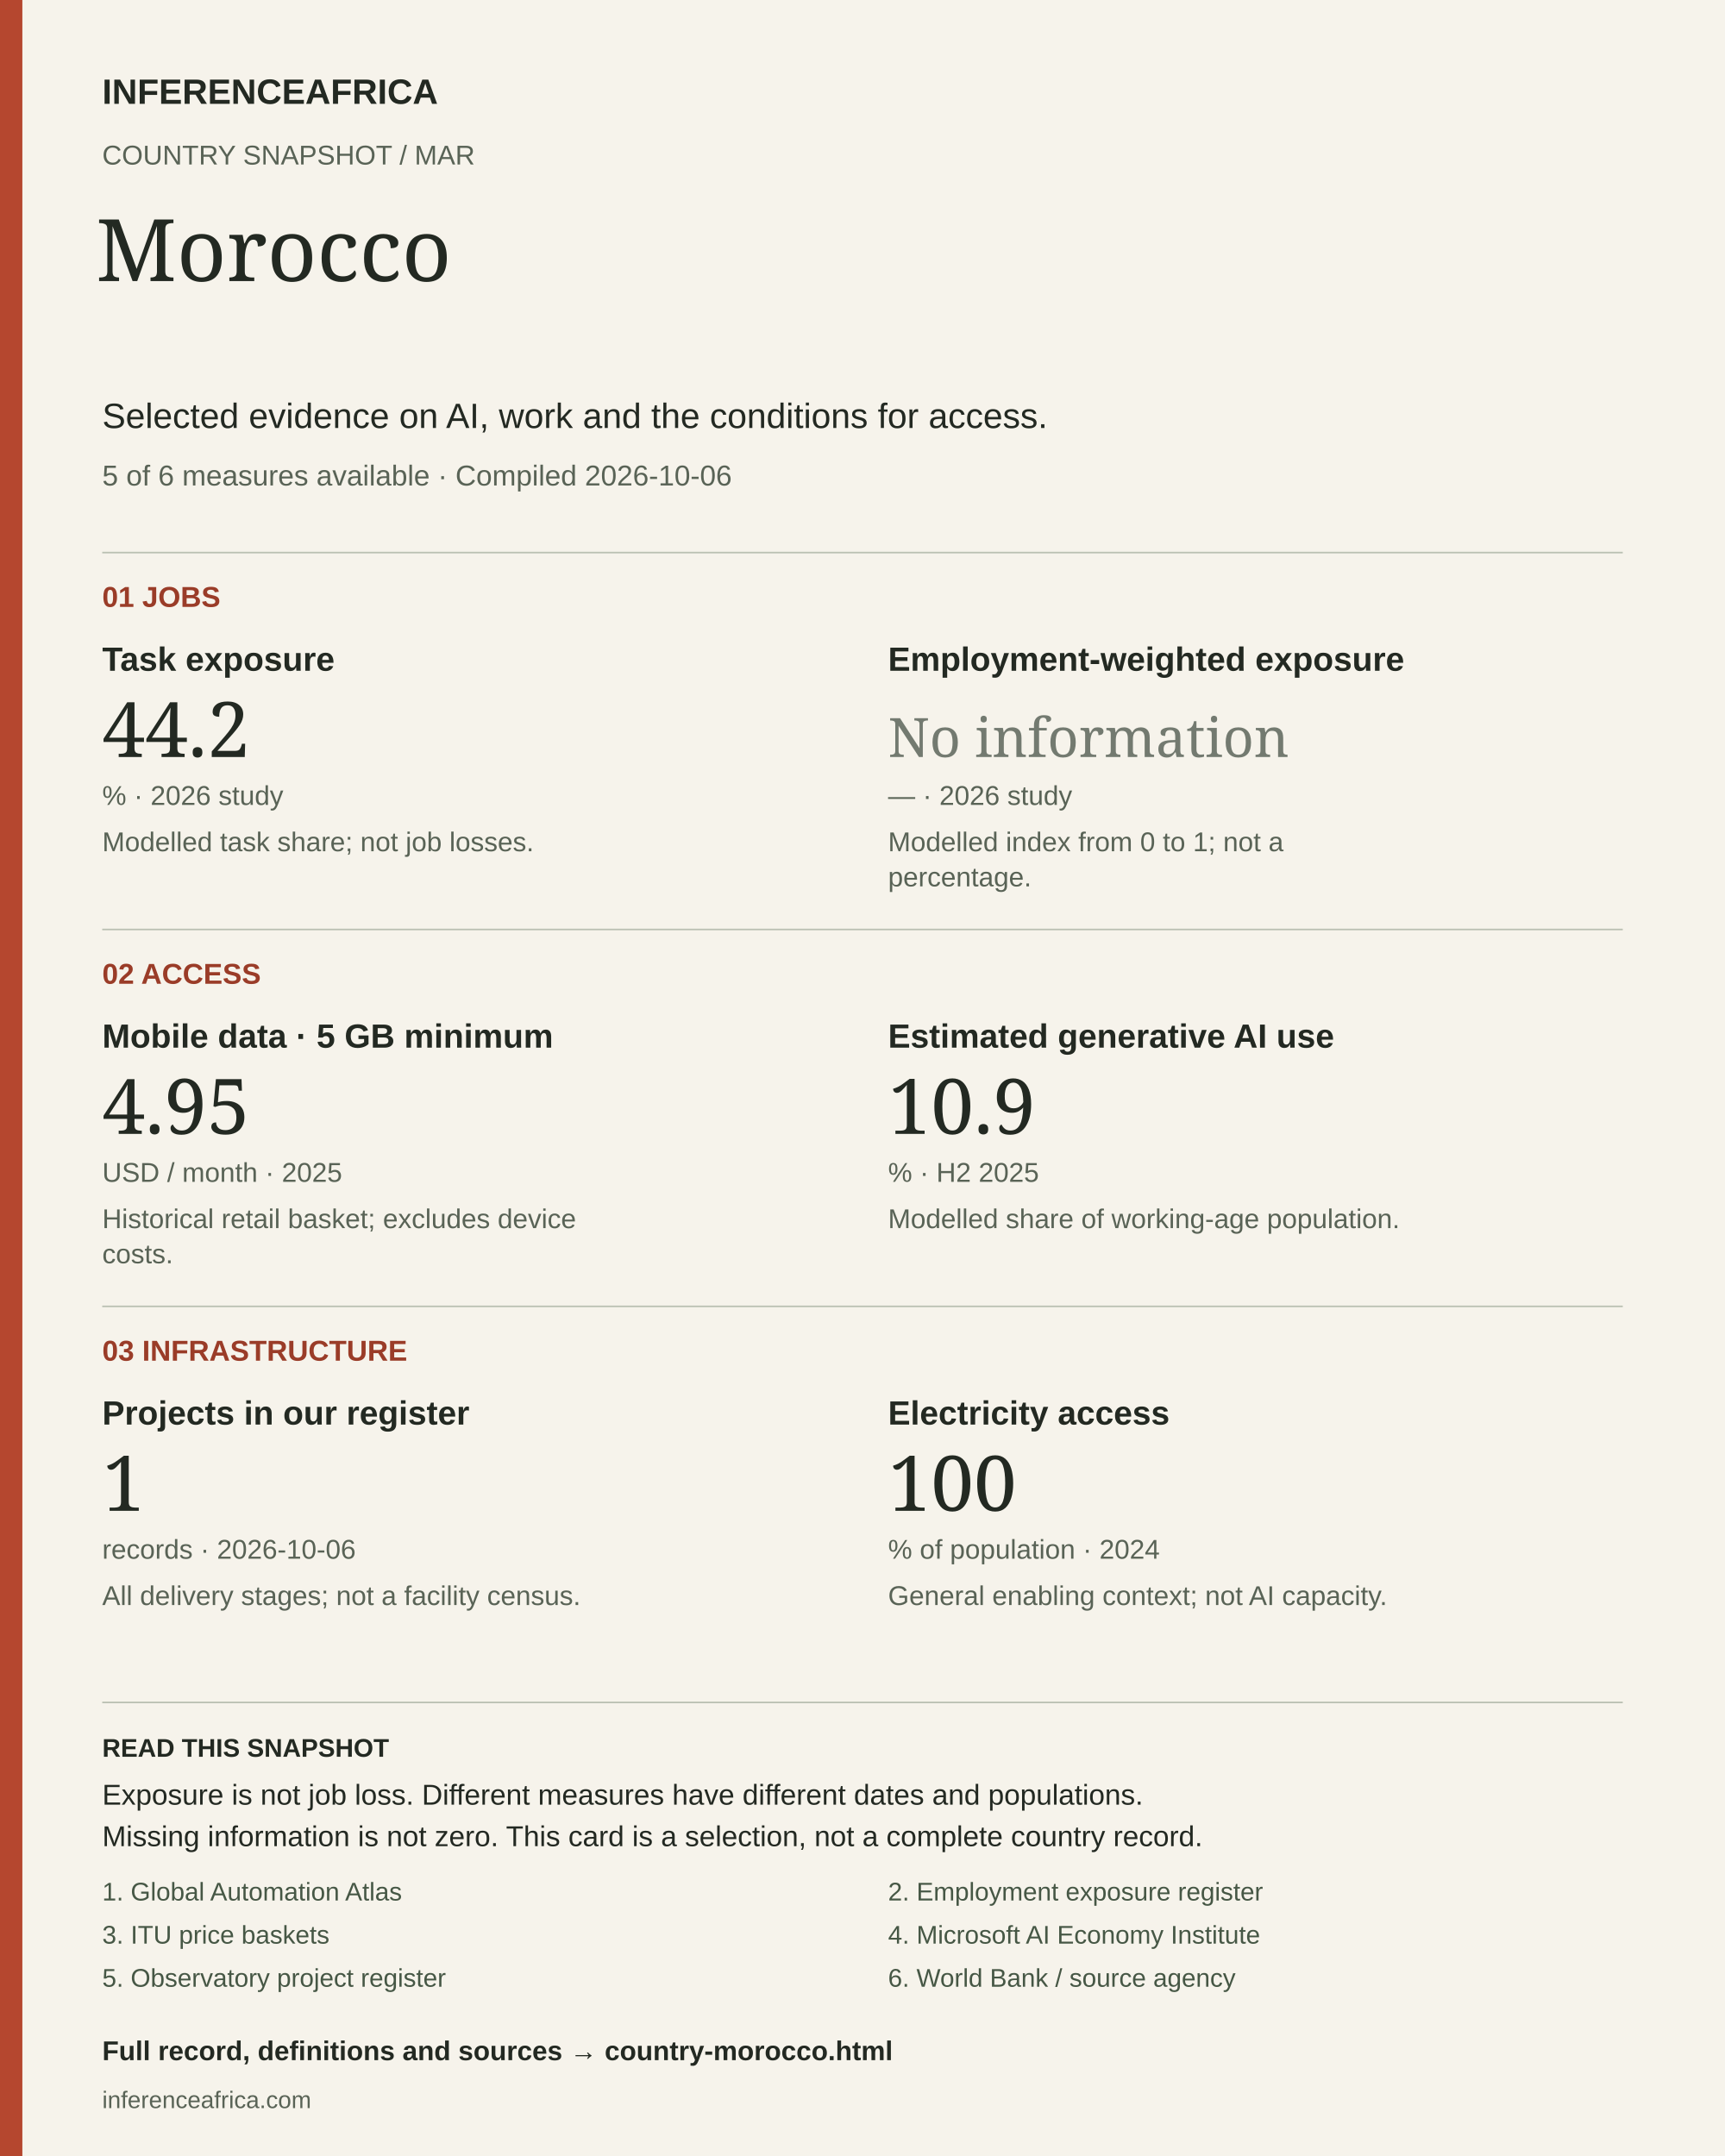
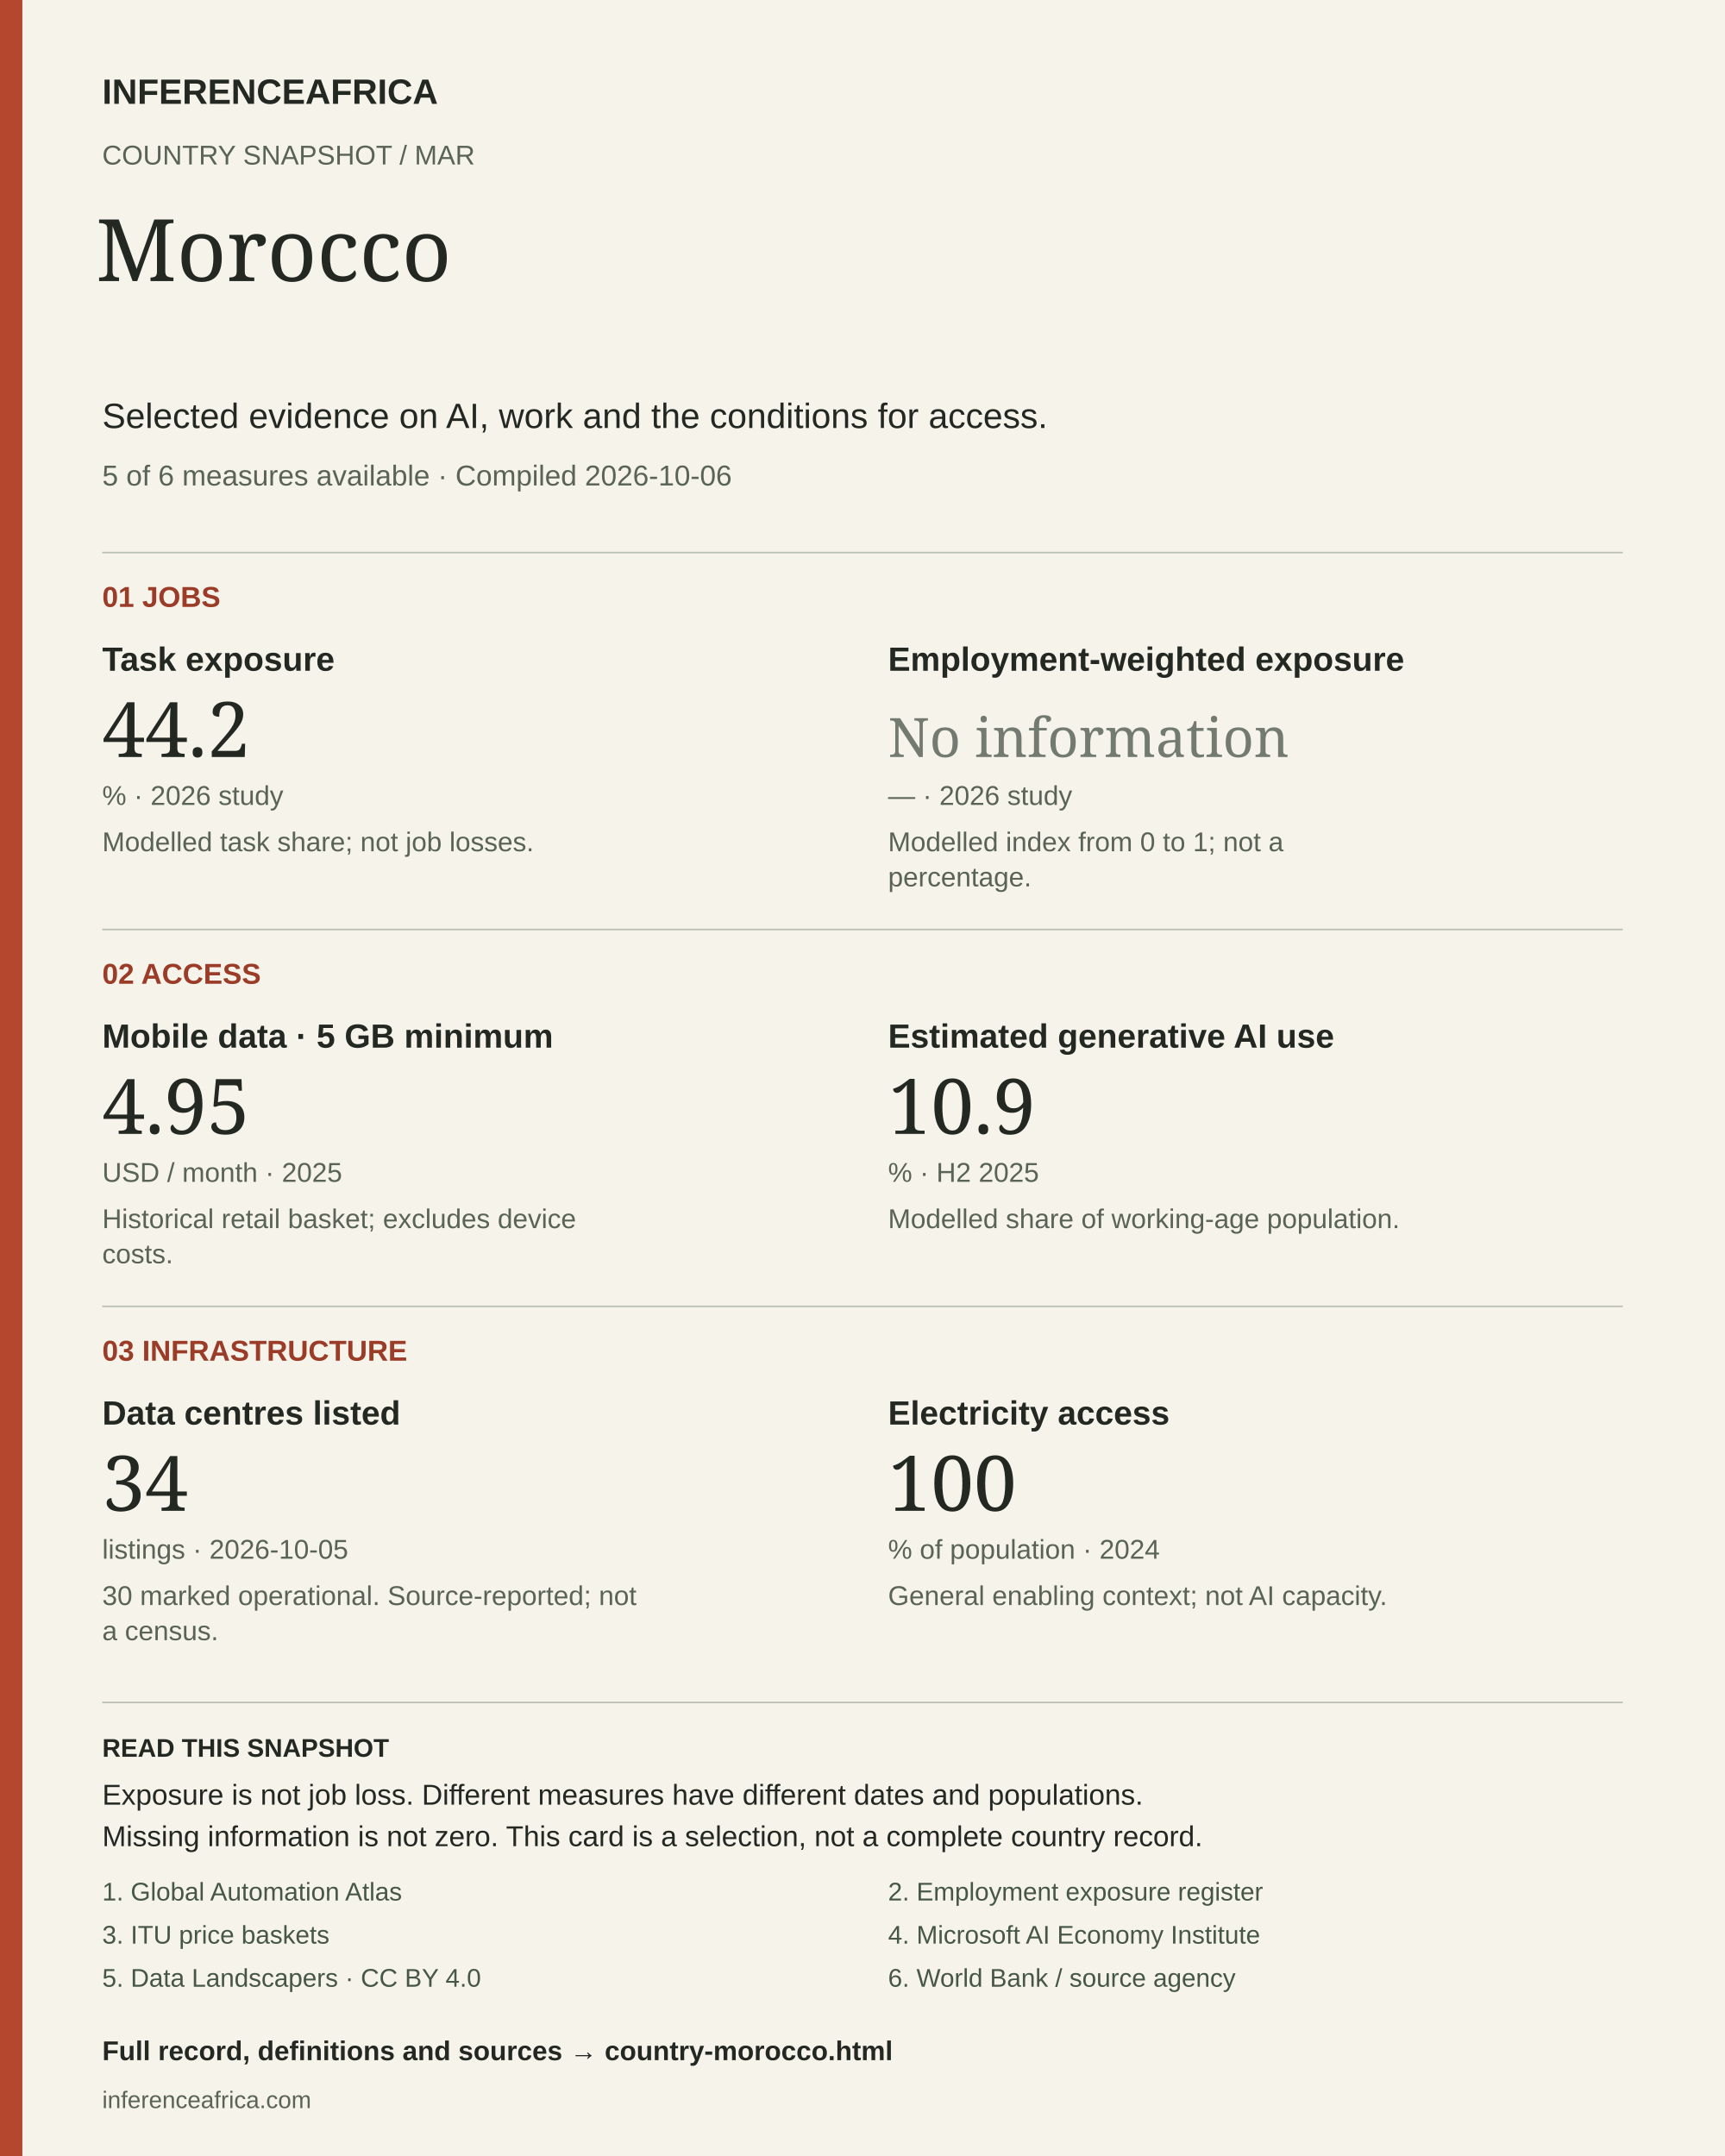
<svg xmlns="http://www.w3.org/2000/svg" width="1080" height="1350" viewBox="0 0 1080 1350" role="img" aria-labelledby="title desc">
  <rect width="1080" height="1350" fill="#f6f3eb" />
  <rect width="14" height="1350" fill="#b5472f" />
  <text x="64" y="65" font-size="22" fill="#232922" font-weight="700" font-family="Arial, sans-serif">INFERENCEAFRICA</text>
  <text x="64" y="103" font-size="17" fill="#596356" font-weight="400" font-family="Arial, sans-serif">COUNTRY SNAPSHOT  /  MAR</text>
  <text x="60" y="176" font-size="54" fill="#232922" font-weight="400" font-family="Georgia, serif">Morocco</text>
  <text x="64" y="268" font-size="22" fill="#232922" font-weight="400" font-family="Arial, sans-serif">Selected evidence on AI, work and the conditions for access.</text>
  <text x="64" y="304" font-size="18" fill="#596356" font-weight="400" font-family="Arial, sans-serif">5 of 6 measures available  ·  Compiled 2026-10-06</text>
  <line x1="64" y1="346" x2="1016" y2="346" stroke="#bbc1b3" />
  <text x="64" y="380" font-size="18" fill="#9a3c28" font-weight="700" font-family="Arial, sans-serif">01  JOBS</text>
  <text x="64" y="420" font-size="21" fill="#232922" font-weight="700" font-family="Arial, sans-serif">Task exposure</text>
  <text x="64" y="474" font-size="48" fill="#232922" font-weight="400" font-family="Georgia, serif">44.2</text>
  <text x="64" y="504" font-size="17" fill="#596356" font-weight="400" font-family="Arial, sans-serif">%  ·  2026 study</text>
  <text x="64" y="533" font-size="17" fill="#596356" font-weight="400" font-family="Arial, sans-serif">Modelled task share; not job losses.</text>
  <text x="556" y="420" font-size="21" fill="#232922" font-weight="700" font-family="Arial, sans-serif">Employment-weighted exposure</text>
  <text x="556" y="474" font-size="34" fill="#737a70" font-weight="400" font-family="Georgia, serif">No information</text>
  <text x="556" y="504" font-size="17" fill="#596356" font-weight="400" font-family="Arial, sans-serif">—  ·  2026 study</text>
  <text x="556" y="533" font-size="17" fill="#596356" font-weight="400" font-family="Arial, sans-serif">Modelled index from 0 to 1; not a</text>
  <text x="556" y="555" font-size="17" fill="#596356" font-weight="400" font-family="Arial, sans-serif">percentage.</text>
  <line x1="64" y1="582" x2="1016" y2="582" stroke="#bbc1b3" />
  <text x="64" y="616" font-size="18" fill="#9a3c28" font-weight="700" font-family="Arial, sans-serif">02  ACCESS</text>
  <text x="64" y="656" font-size="21" fill="#232922" font-weight="700" font-family="Arial, sans-serif">Mobile data · 5 GB minimum</text>
  <text x="64" y="710" font-size="48" fill="#232922" font-weight="400" font-family="Georgia, serif">4.95</text>
  <text x="64" y="740" font-size="17" fill="#596356" font-weight="400" font-family="Arial, sans-serif">USD / month  ·  2025</text>
  <text x="64" y="769" font-size="17" fill="#596356" font-weight="400" font-family="Arial, sans-serif">Historical retail basket; excludes device</text>
  <text x="64" y="791" font-size="17" fill="#596356" font-weight="400" font-family="Arial, sans-serif">costs.</text>
  <text x="556" y="656" font-size="21" fill="#232922" font-weight="700" font-family="Arial, sans-serif">Estimated generative AI use</text>
  <text x="556" y="710" font-size="48" fill="#232922" font-weight="400" font-family="Georgia, serif">10.9</text>
  <text x="556" y="740" font-size="17" fill="#596356" font-weight="400" font-family="Arial, sans-serif">%  ·  H2 2025</text>
  <text x="556" y="769" font-size="17" fill="#596356" font-weight="400" font-family="Arial, sans-serif">Modelled share of working-age population.</text>
  <line x1="64" y1="818" x2="1016" y2="818" stroke="#bbc1b3" />
  <text x="64" y="852" font-size="18" fill="#9a3c28" font-weight="700" font-family="Arial, sans-serif">03  INFRASTRUCTURE</text>
-   <text x="64" y="892" font-size="21" fill="#232922" font-weight="700" font-family="Arial, sans-serif">Projects in our register</text>
-   <text x="64" y="946" font-size="48" fill="#232922" font-weight="400" font-family="Georgia, serif">1</text>
-   <text x="64" y="976" font-size="17" fill="#596356" font-weight="400" font-family="Arial, sans-serif">records  ·  2026-10-06</text>
-   <text x="64" y="1005" font-size="17" fill="#596356" font-weight="400" font-family="Arial, sans-serif">All delivery stages; not a facility census.</text>
+   <text x="64" y="892" font-size="21" fill="#232922" font-weight="700" font-family="Arial, sans-serif">Data centres listed</text>
+   <text x="64" y="946" font-size="48" fill="#232922" font-weight="400" font-family="Georgia, serif">34</text>
+   <text x="64" y="976" font-size="17" fill="#596356" font-weight="400" font-family="Arial, sans-serif">listings  ·  2026-10-05</text>
+   <text x="64" y="1005" font-size="17" fill="#596356" font-weight="400" font-family="Arial, sans-serif">30 marked operational. Source-reported; not</text>
+   <text x="64" y="1027" font-size="17" fill="#596356" font-weight="400" font-family="Arial, sans-serif">a census.</text>
  <text x="556" y="892" font-size="21" fill="#232922" font-weight="700" font-family="Arial, sans-serif">Electricity access</text>
  <text x="556" y="946" font-size="48" fill="#232922" font-weight="400" font-family="Georgia, serif">100</text>
  <text x="556" y="976" font-size="17" fill="#596356" font-weight="400" font-family="Arial, sans-serif">% of population  ·  2024</text>
  <text x="556" y="1005" font-size="17" fill="#596356" font-weight="400" font-family="Arial, sans-serif">General enabling context; not AI capacity.</text>
  <line x1="64" y1="1066" x2="1016" y2="1066" stroke="#bbc1b3" />
  <text x="64" y="1100" font-size="16" fill="#232922" font-weight="700" font-family="Arial, sans-serif">READ THIS SNAPSHOT</text>
  <text x="64" y="1130" font-size="18" fill="#232922" font-weight="400" font-family="Arial, sans-serif">Exposure is not job loss. Different measures have different dates and populations.</text>
  <text x="64" y="1156" font-size="18" fill="#232922" font-weight="400" font-family="Arial, sans-serif">Missing information is not zero. This card is a selection, not a complete country record.</text>
  <a href="https://arxiv.org/abs/2605.17086">
    <text x="64" y="1190" font-size="16" fill="#465745" font-weight="400" font-family="Arial, sans-serif">1. Global Automation Atlas</text>
  </a>
  <a href="https://inferenceafrica.com/data/jobs-exposure.csv">
    <text x="556" y="1190" font-size="16" fill="#465745" font-weight="400" font-family="Arial, sans-serif">2. Employment exposure register</text>
  </a>
  <a href="https://www.itu.int/en/ITU-D/Statistics/Documents/ICT_Prices/ITU_ICTPriceBaskets_2008-2025.xlsx">
    <text x="64" y="1217" font-size="16" fill="#465745" font-weight="400" font-family="Arial, sans-serif">3. ITU price baskets</text>
  </a>
  <a href="https://www.microsoft.com/en-us/research/wp-content/uploads/2026/01/Microsoft-AI-Diffusion-Report-January-2026.pdf">
    <text x="556" y="1217" font-size="16" fill="#465745" font-weight="400" font-family="Arial, sans-serif">4. Microsoft AI Economy Institute</text>
  </a>
-   <a href="https://inferenceafrica.com/data/infra-projects.csv">
-     <text x="64" y="1244" font-size="16" fill="#465745" font-weight="400" font-family="Arial, sans-serif">5. Observatory project register</text>
+   <a href="https://corpus.data-landscapers.io/datasets/data-centres/">
+     <text x="64" y="1244" font-size="16" fill="#465745" font-weight="400" font-family="Arial, sans-serif">5. Data Landscapers · CC BY 4.0</text>
  </a>
  <a href="https://api.worldbank.org/v2/country/MAR/indicator/EG.ELC.ACCS.ZS?format=json&amp;mrnev=1&amp;per_page=100">
    <text x="556" y="1244" font-size="16" fill="#465745" font-weight="400" font-family="Arial, sans-serif">6. World Bank / source agency</text>
  </a>
  <a href="https://inferenceafrica.com/country-morocco.html">
    <text x="64" y="1290" font-size="17" fill="#232922" font-weight="700" font-family="Arial, sans-serif">Full record, definitions and sources → country-morocco.html</text>
  </a>
  <text x="64" y="1320" font-size="15" fill="#596356" font-weight="400" font-family="Arial, sans-serif">inferenceafrica.com</text>
</svg>
